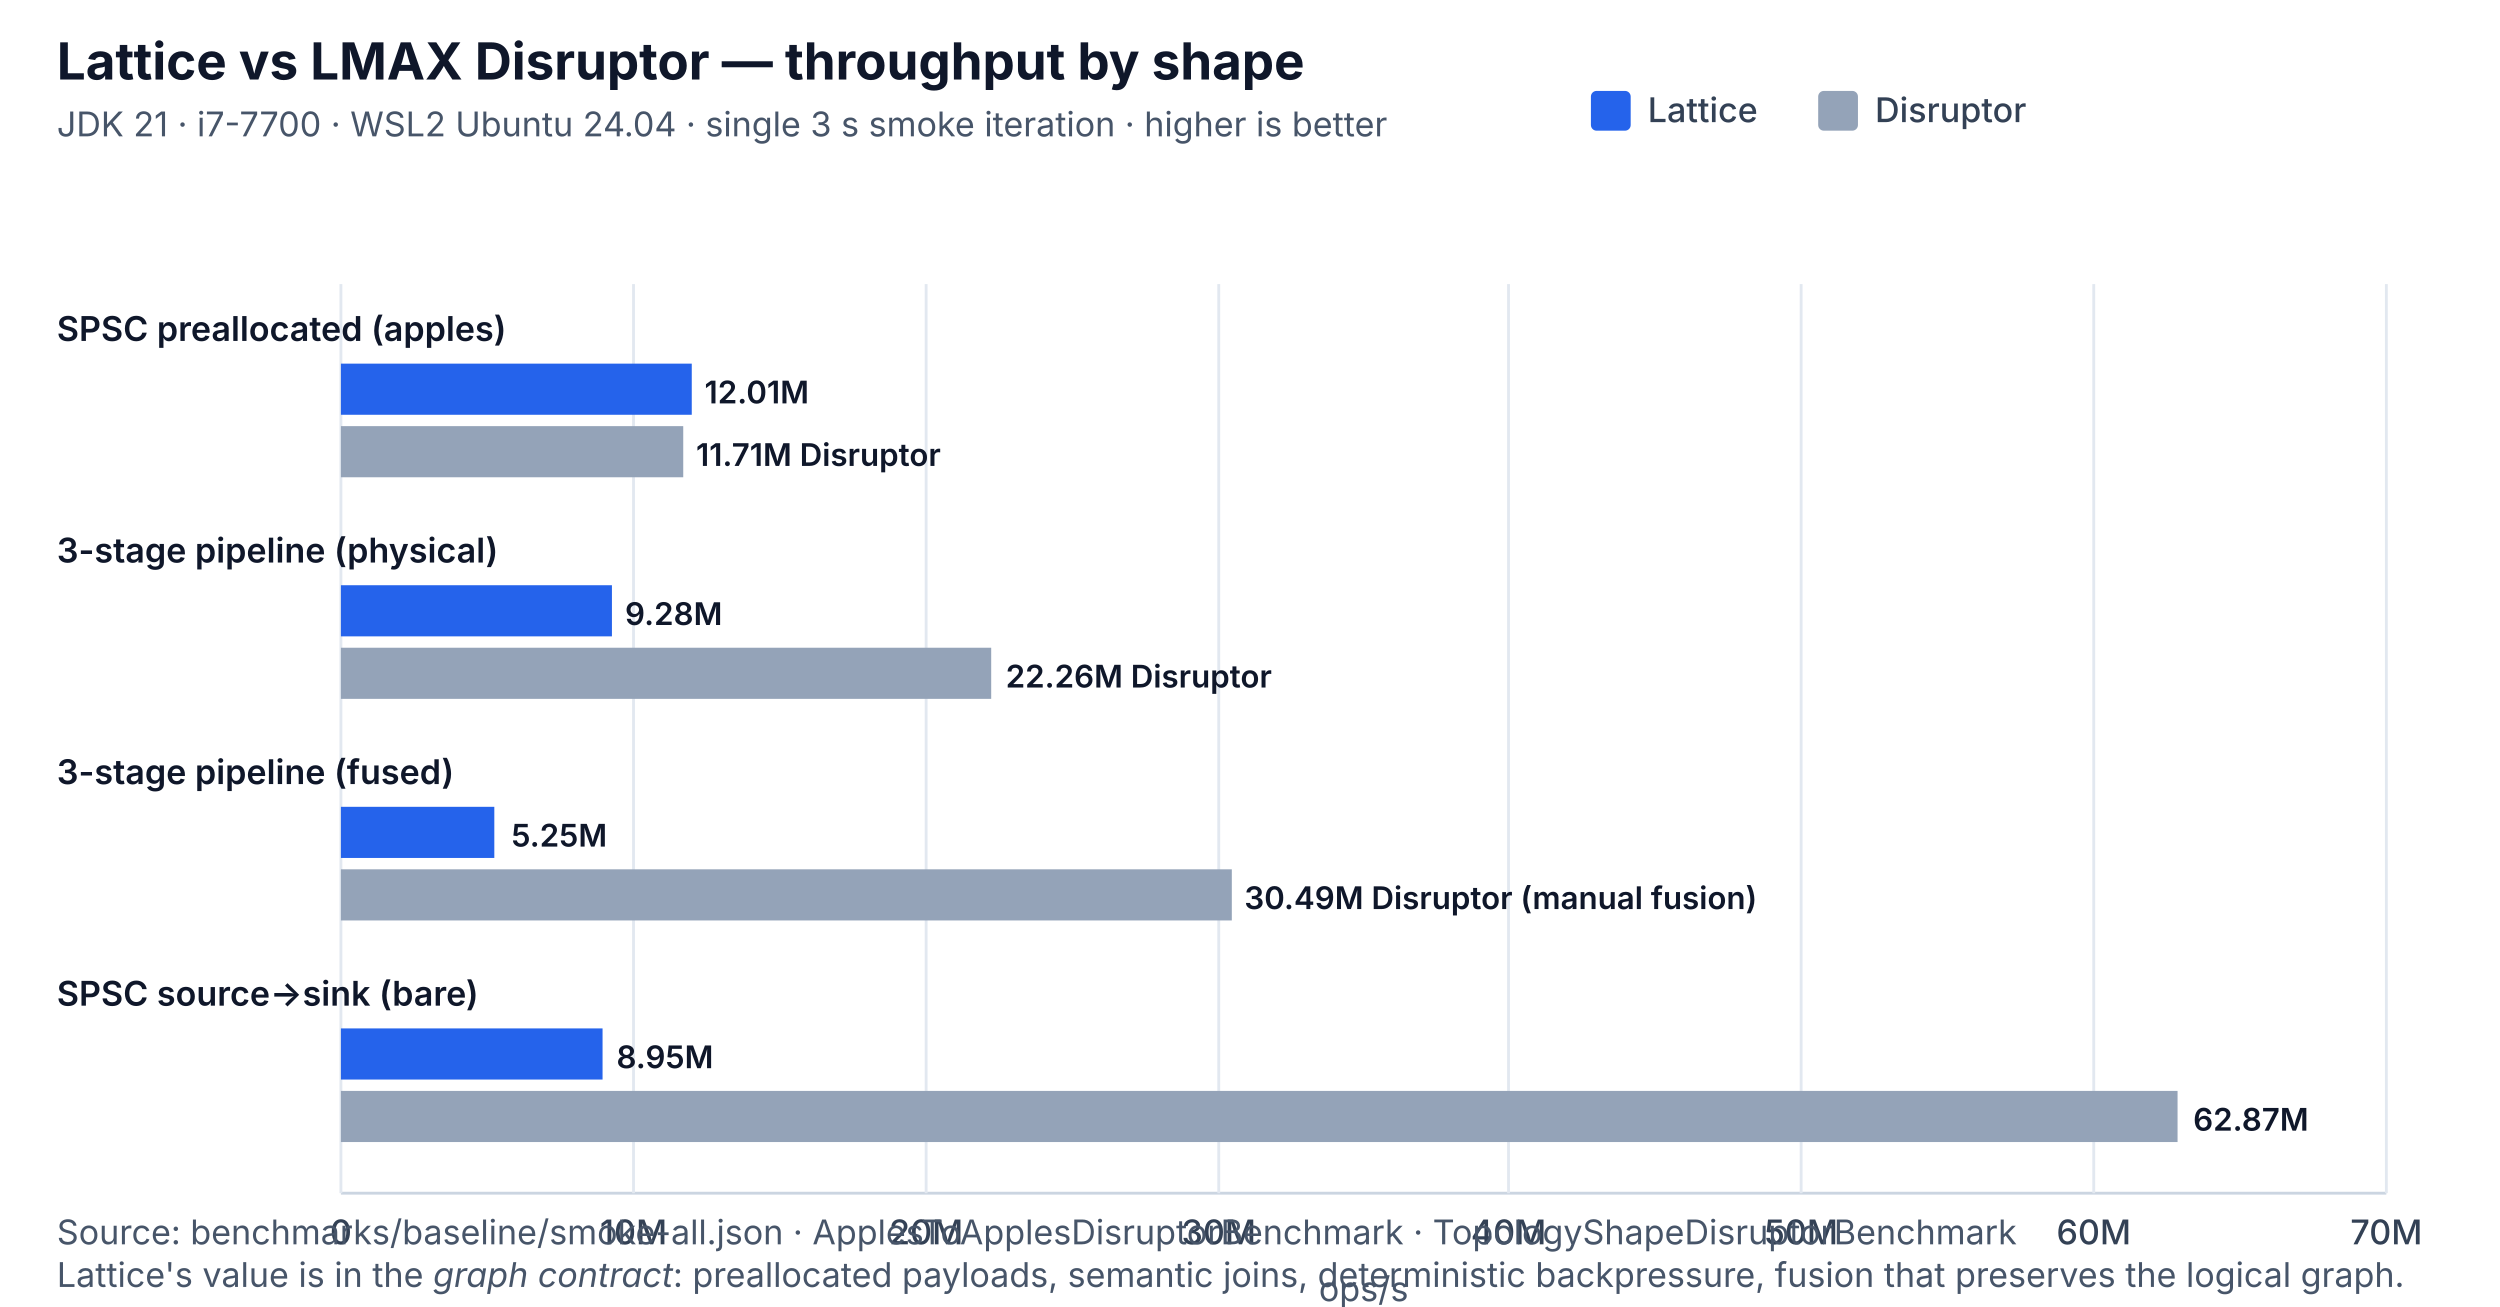
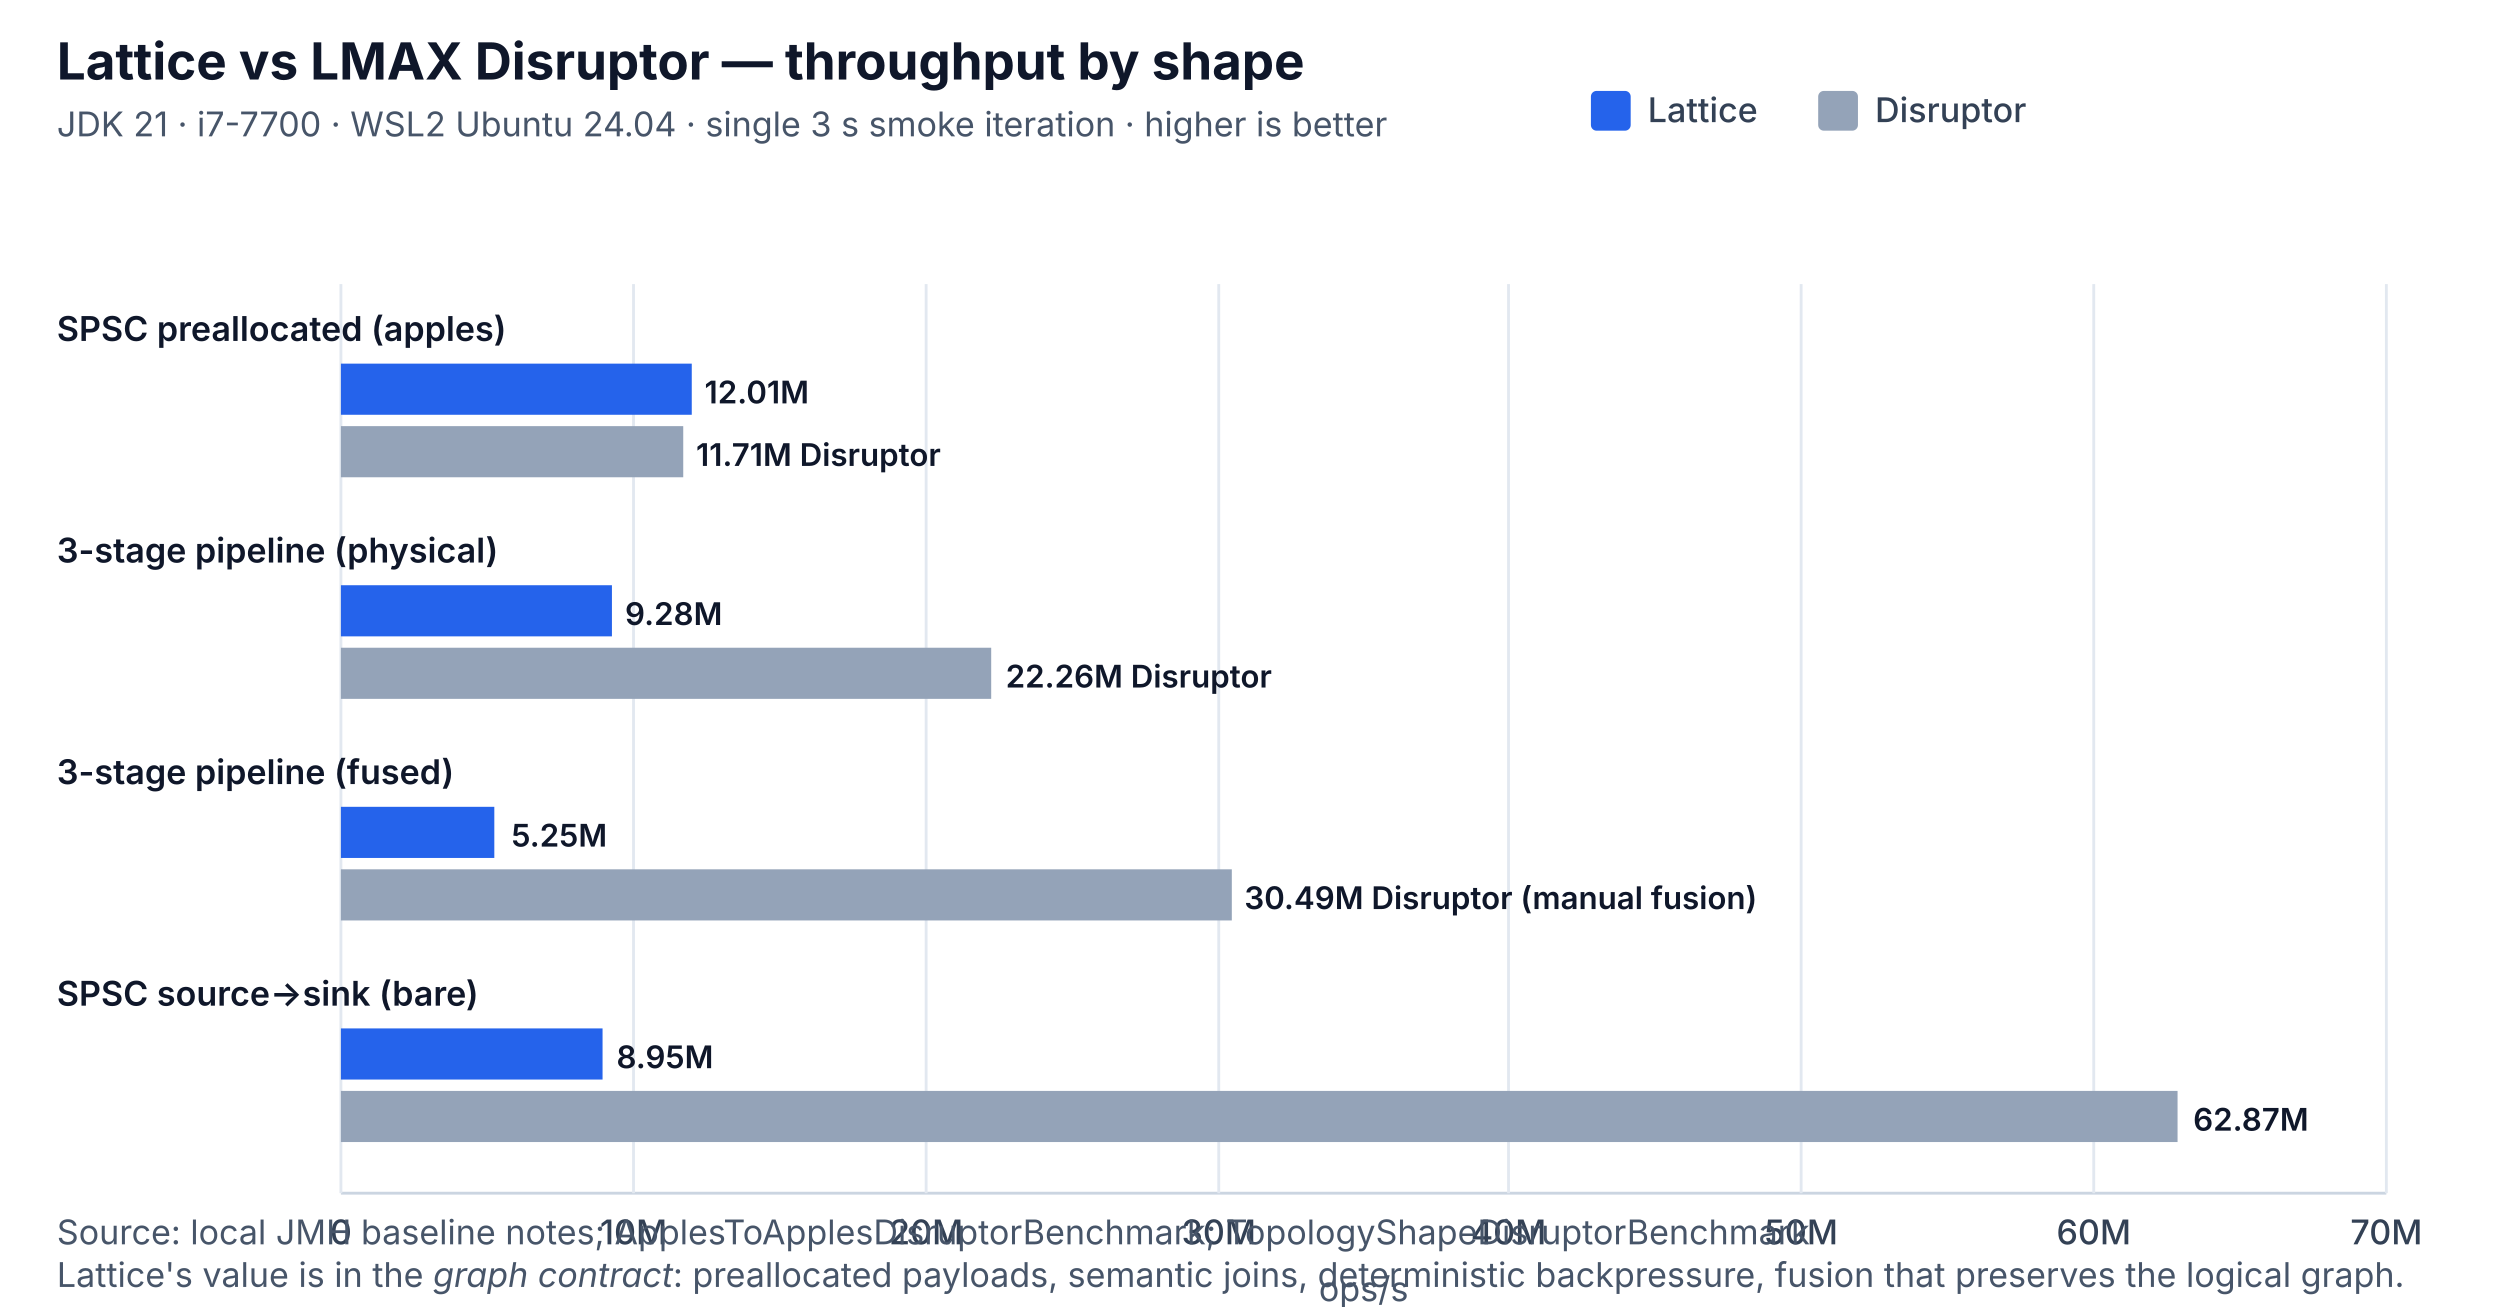
<svg xmlns="http://www.w3.org/2000/svg" viewBox="0 0 880 460" role="img" aria-label="Lattice vs LMAX Disruptor — pipeline / fan-out / SPSC throughput, JDK 21">
  <style>
    .title { font: 700 18px Inter, system-ui, -apple-system, Segoe UI, sans-serif; fill: #0f172a; }
    .sub   { font: 400 12px Inter, system-ui, sans-serif; fill: #475569; }
    .axis  { stroke: #cbd5e1; stroke-width: 1; }
    .grid  { stroke: #e2e8f0; stroke-width: 1; }
    .label { font: 500 12px Inter, system-ui, sans-serif; fill: #334155; }
    .num   { font: 600 11px Inter, system-ui, sans-serif; fill: #0f172a; }
    .lat   { fill: #2563eb; }
    .dis   { fill: #94a3b8; }
    .legend{ font: 500 12px Inter, system-ui, sans-serif; fill: #334155; }
    .scen  { font: 600 12px Inter, system-ui, sans-serif; fill: #0f172a; }
  </style>
  <text class="title" x="20" y="28">Lattice vs LMAX Disruptor — throughput by shape</text>
  <text class="sub" x="20" y="48">JDK 21 · i7-7700 · WSL2 Ubuntu 24.04 · single 3 s smoke iteration · higher is better</text>
  <g transform="translate(560,32)">
    <rect class="lat" x="0" y="0" width="14" height="14" rx="2" />
    <text class="legend" x="20" y="11">Lattice</text>
    <rect class="dis" x="80" y="0" width="14" height="14" rx="2" />
    <text class="legend" x="100" y="11">Disruptor</text>
  </g>
  <g transform="translate(0,80)">
    <line class="axis" x1="120" y1="340" x2="840" y2="340" />
    <g>
      <line class="grid" x1="120" y1="20" x2="120" y2="340" />
      <line class="grid" x1="223" y1="20" x2="223" y2="340" />
      <line class="grid" x1="326" y1="20" x2="326" y2="340" />
      <line class="grid" x1="429" y1="20" x2="429" y2="340" />
      <line class="grid" x1="531" y1="20" x2="531" y2="340" />
      <line class="grid" x1="634" y1="20" x2="634" y2="340" />
      <line class="grid" x1="737" y1="20" x2="737" y2="340" />
      <line class="grid" x1="840" y1="20" x2="840" y2="340" />
    </g>
    <g class="label" text-anchor="middle">
      <text x="120" y="358">0</text>
      <text x="223" y="358">10M</text>
      <text x="326" y="358">20M</text>
      <text x="429" y="358">30M</text>
      <text x="531" y="358">40M</text>
      <text x="634" y="358">50M</text>
      <text x="737" y="358">60M</text>
      <text x="840" y="358">70M</text>
    </g>
    <text class="sub" x="480" y="378" text-anchor="middle">ops/s</text>
    <text class="scen" x="20" y="40">SPSC preallocated (apples)</text>
    <rect class="lat" x="120" y="48" width="123.5" height="18" />
    <text class="num" x="248" y="62">12.01M</text>
    <rect class="dis" x="120" y="70" width="120.5" height="18" />
    <text class="num" x="245" y="84">11.71M  Disruptor</text>
    <text class="scen" x="20" y="118">3-stage pipeline (physical)</text>
    <rect class="lat" x="120" y="126" width="95.4" height="18" />
    <text class="num" x="220" y="140">9.28M</text>
    <rect class="dis" x="120" y="148" width="228.9" height="18" />
    <text class="num" x="354" y="162">22.26M  Disruptor</text>
    <text class="scen" x="20" y="196">3-stage pipeline (fused)</text>
    <rect class="lat" x="120" y="204" width="54.0" height="18" />
    <text class="num" x="180" y="218">5.25M</text>
    <rect class="dis" x="120" y="226" width="313.6" height="18" />
    <text class="num" x="438" y="240">30.49M  Disruptor (manual fusion)</text>
    <text class="scen" x="20" y="274">SPSC source→sink (bare)</text>
    <rect class="lat" x="120" y="282" width="92.1" height="18" />
    <text class="num" x="217" y="296">8.95M</text>
    <rect class="dis" x="120" y="304" width="646.5" height="18" />
    <text class="num" x="772" y="318">62.87M</text>
  </g>
-   <text class="sub" x="20" y="438">Source: benchmarks/baseline/smoke-all.json · ApplesToApplesDisruptorBenchmark · TopologyShapeDisruptorBenchmark</text>
+   <text class="sub" x="20" y="438">Source: local JMH baseline notes; ApplesToApplesDisruptorBenchmark; TopologyShapeDisruptorBenchmark</text>
  <text class="sub" x="20" y="453">Lattice's value is in the <tspan font-style="italic">graph contract</tspan>: preallocated payloads, semantic joins, deterministic backpressure, fusion that preserves the logical graph.</text>
</svg>
